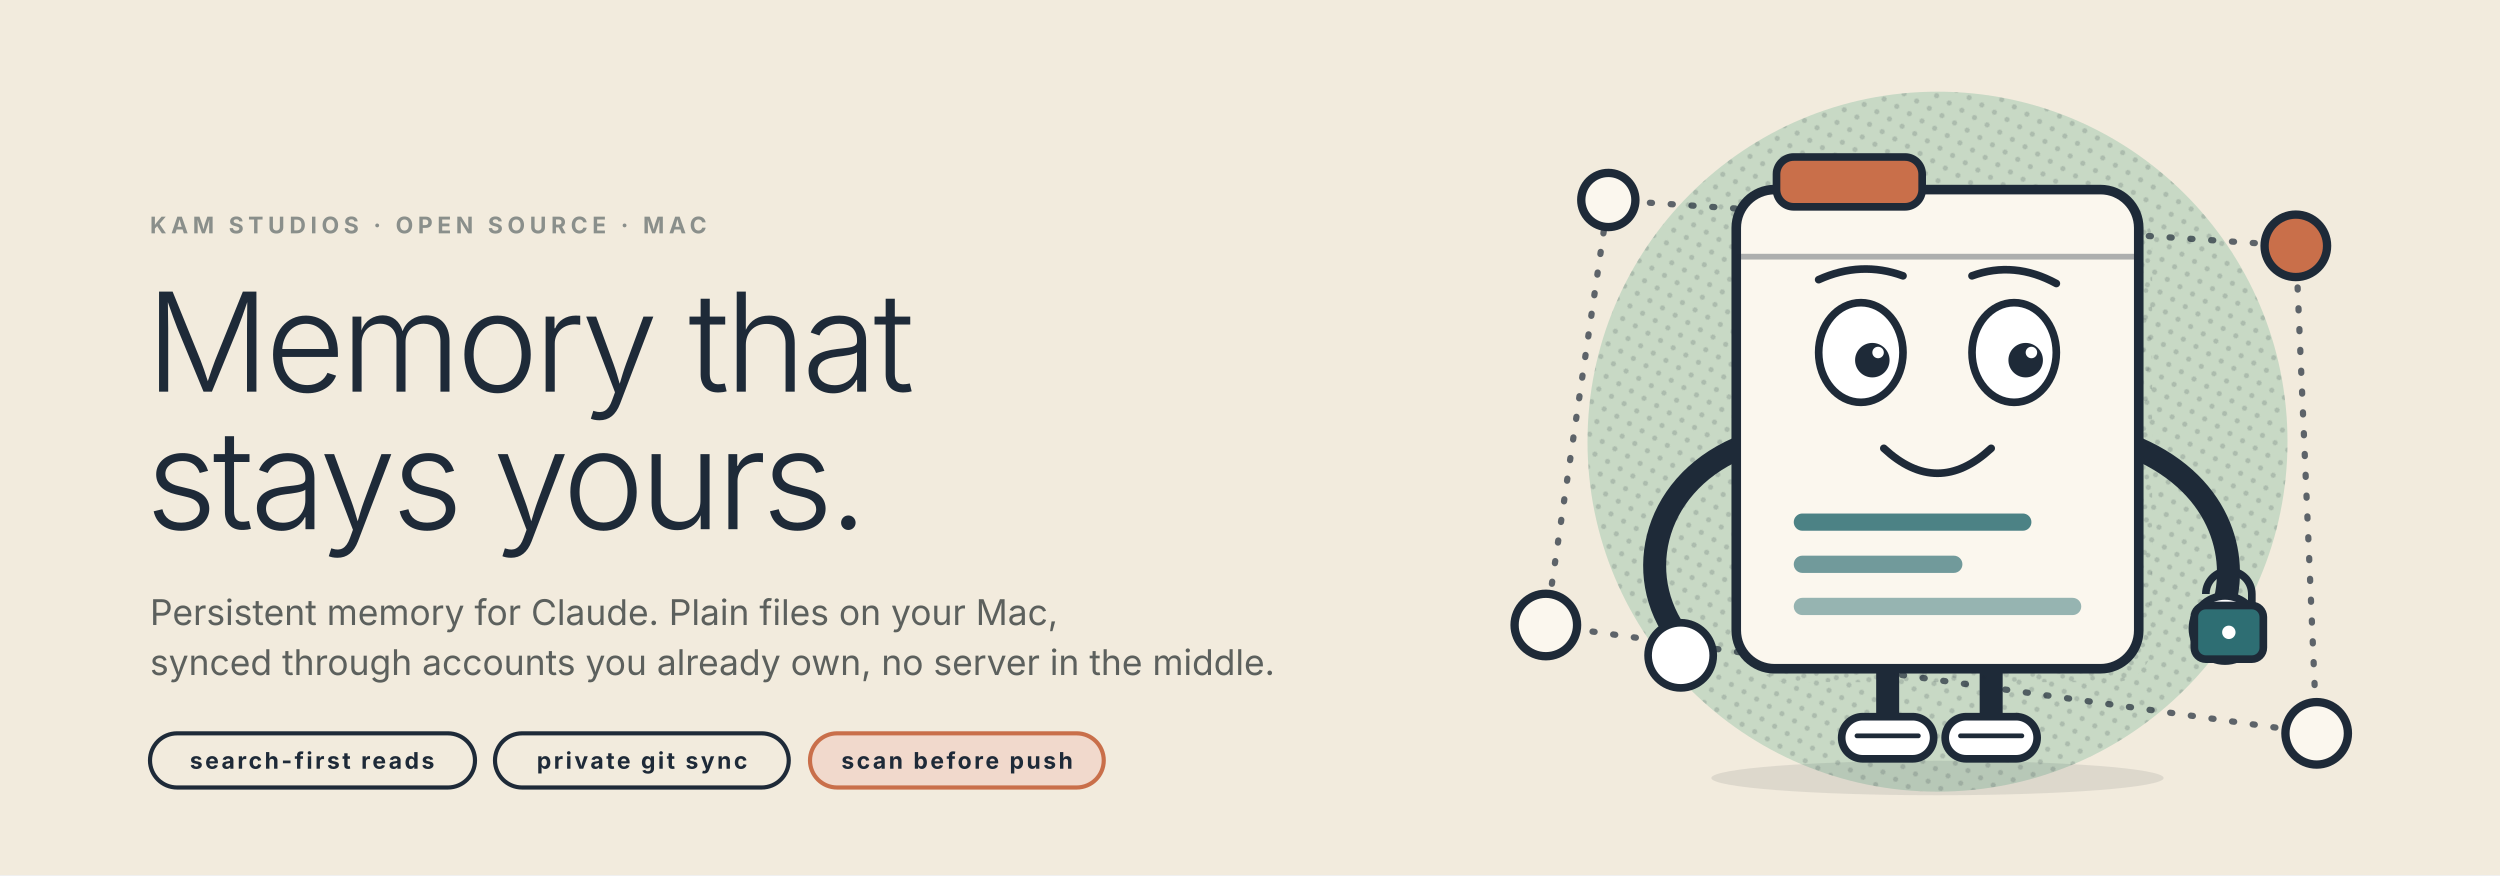
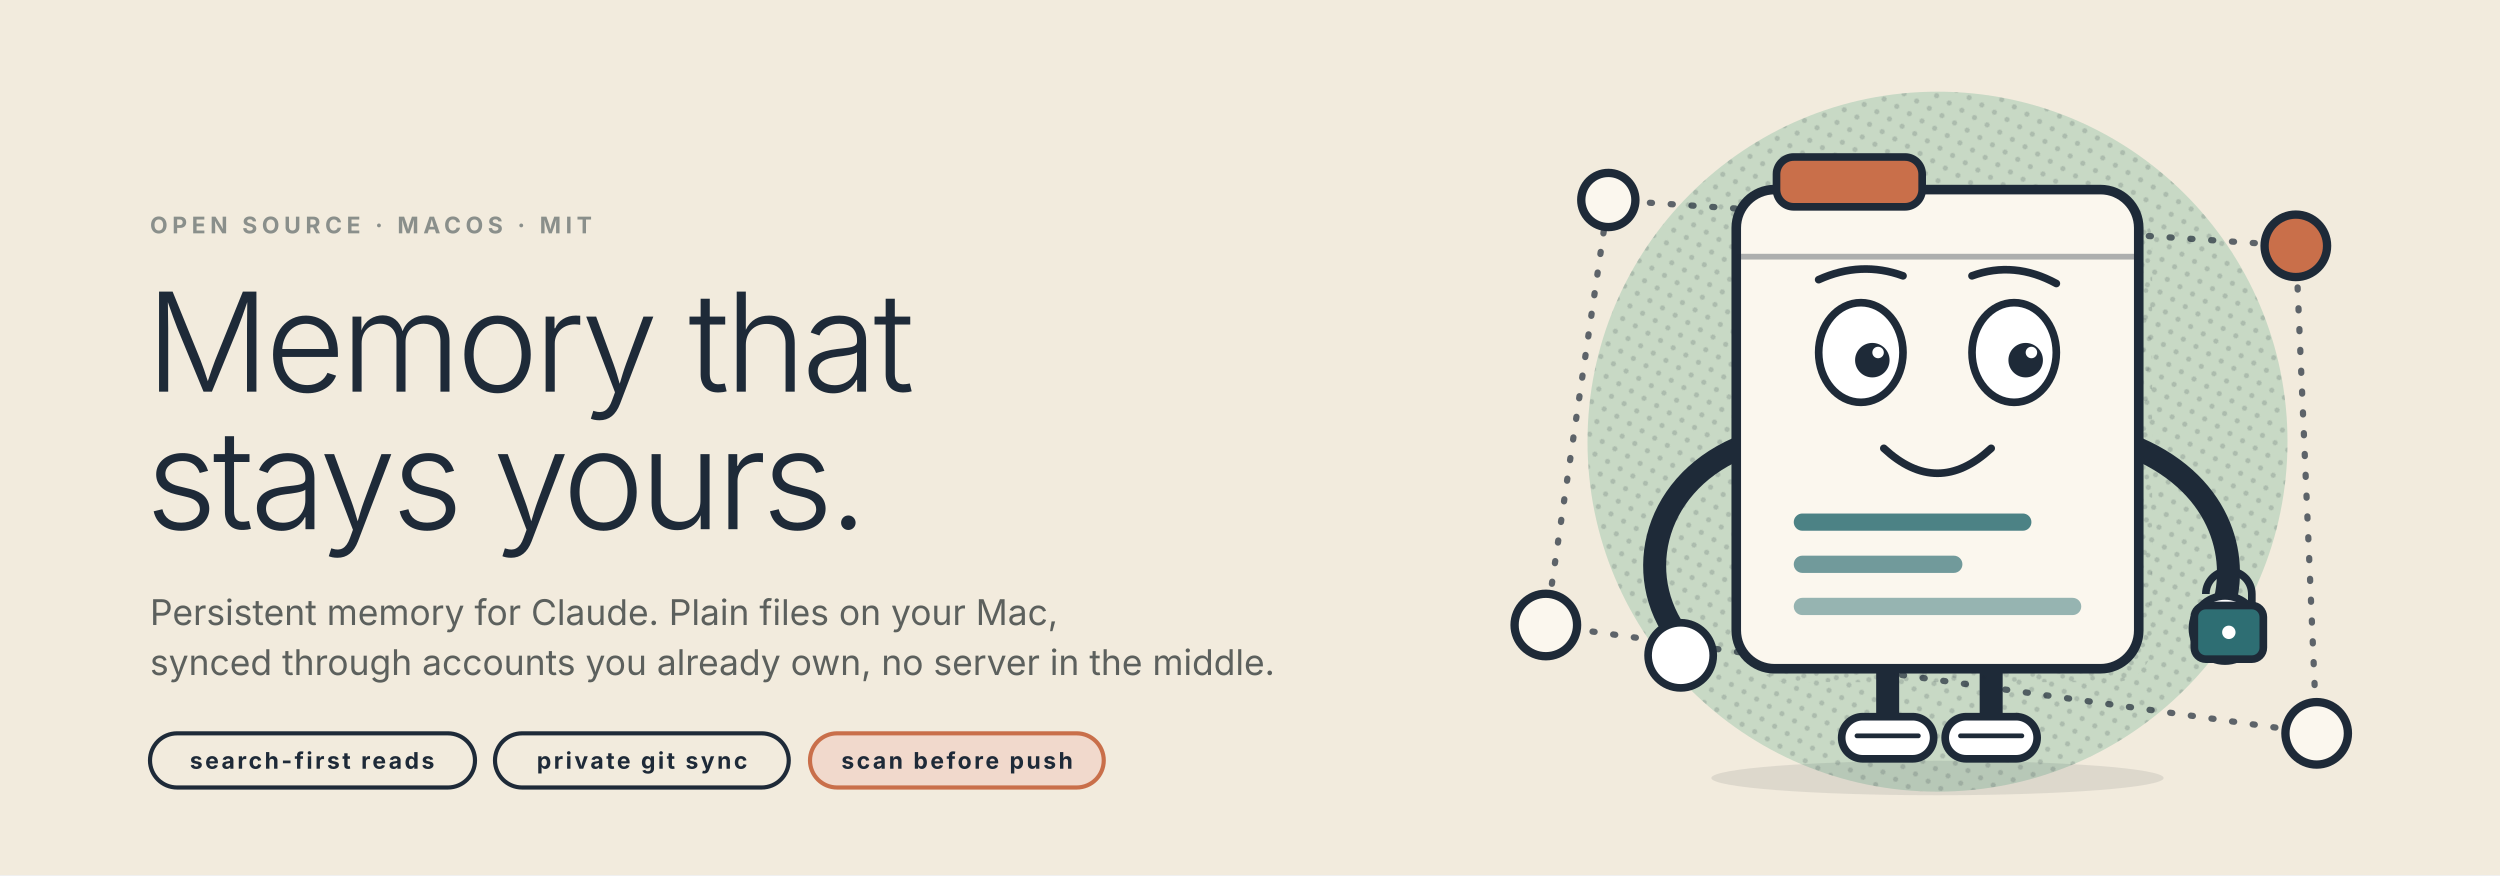
<svg xmlns="http://www.w3.org/2000/svg" viewBox="0 0 1200 420" width="1200" height="420" role="img" aria-label="setup-claude-memory: memory that stays yours. Persistent memory for Claude, kept in local files and synced through accounts you already own.">
  <defs>
    <pattern id="dots" width="7" height="7" patternUnits="userSpaceOnUse" patternTransform="rotate(30)">
      <circle cx="2" cy="2" r="1.25" fill="#1E2A38" fill-opacity="0.16" />
    </pattern>
    <marker id="arrow" viewBox="0 0 10 10" refX="8.5" refY="5" markerWidth="7" markerHeight="7" orient="auto-start-reverse">
      <path d="M0,0 L10,5 L0,10 z" fill="#2E6E73" />
    </marker>
    <marker id="arrowInk" viewBox="0 0 10 10" refX="8.5" refY="5" markerWidth="7" markerHeight="7" orient="auto-start-reverse">
      <path d="M0,0 L10,5 L0,10 z" fill="#1E2A38" />
    </marker>
  </defs>
  <rect width="1200" height="420" fill="#F2EBDD" />
-   <text x="72" y="112" font-family="Manrope, Inter, -apple-system, 'Helvetica Neue', Helvetica, Arial, sans-serif" font-size="11" font-weight="700" fill="#8A8F8B" text-anchor="start" letter-spacing="2.2" opacity="1">KAM STUDIOS  ·  OPEN SOURCE  ·  MAC</text>
+   <text x="72" y="112" font-family="Manrope, Inter, -apple-system, 'Helvetica Neue', Helvetica, Arial, sans-serif" font-size="11" font-weight="700" fill="#8A8F8B" text-anchor="start" letter-spacing="2.2" opacity="1">OPEN SOURCE  ·  MACOS  ·  MIT</text>
  <text x="70" y="188" font-family="Manrope, Inter, -apple-system, 'Helvetica Neue', Helvetica, Arial, sans-serif" font-size="66" font-weight="300" fill="#1E2A38" text-anchor="start" letter-spacing="-2" opacity="1">Memory that</text>
  <text x="70" y="254" font-family="Manrope, Inter, -apple-system, 'Helvetica Neue', Helvetica, Arial, sans-serif" font-size="66" font-weight="300" fill="#1E2A38" text-anchor="start" letter-spacing="-2" opacity="1">stays yours.</text>
  <text x="72" y="300" font-family="Manrope, Inter, -apple-system, 'Helvetica Neue', Helvetica, Arial, sans-serif" font-size="17" font-weight="400" fill="#5C605D" text-anchor="start" letter-spacing="0" opacity="1">Persistent memory for Claude. Plain files on your Mac,</text>
  <text x="72" y="324" font-family="Manrope, Inter, -apple-system, 'Helvetica Neue', Helvetica, Arial, sans-serif" font-size="17" font-weight="400" fill="#5C605D" text-anchor="start" letter-spacing="0" opacity="1">synced through accounts you already own, no server in the middle.</text>
  <rect x="72" y="352" width="156" height="26" rx="13.0" fill="none" stroke="#1E2A38" stroke-width="2" />
  <text x="149.8" y="369.0" font-family="Manrope, Inter, -apple-system, 'Helvetica Neue', Helvetica, Arial, sans-serif" font-size="11" font-weight="700" fill="#1E2A38" text-anchor="middle" letter-spacing="1.2" opacity="1">search-first reads</text>
  <rect x="237.6" y="352" width="141" height="26" rx="13.0" fill="none" stroke="#1E2A38" stroke-width="2" />
  <text x="308.2" y="369.0" font-family="Manrope, Inter, -apple-system, 'Helvetica Neue', Helvetica, Arial, sans-serif" font-size="11" font-weight="700" fill="#1E2A38" text-anchor="middle" letter-spacing="1.2" opacity="1">private git sync</text>
  <rect x="388.8" y="352" width="141" height="26" rx="13.0" fill="#F1D9CC" stroke="#C96F4A" stroke-width="2" />
  <text x="459.4" y="369.0" font-family="Manrope, Inter, -apple-system, 'Helvetica Neue', Helvetica, Arial, sans-serif" font-size="11" font-weight="700" fill="#1E2A38" text-anchor="middle" letter-spacing="1.2" opacity="1">scan before push</text>
  <circle cx="930" cy="212" r="168" fill="#C8D9C5" />
  <circle cx="930" cy="212" r="168" fill="url(#dots)" />
  <line x1="772" y1="96" x2="1102" y2="118" stroke="#1E2A38" stroke-width="3" stroke-dasharray="1 9" stroke-linecap="round" stroke-opacity="0.7" />
  <line x1="1102" y1="118" x2="1112" y2="352" stroke="#1E2A38" stroke-width="3" stroke-dasharray="1 9" stroke-linecap="round" stroke-opacity="0.7" />
  <line x1="1112" y1="352" x2="742" y2="300" stroke="#1E2A38" stroke-width="3" stroke-dasharray="1 9" stroke-linecap="round" stroke-opacity="0.7" />
  <line x1="742" y1="300" x2="772" y2="96" stroke="#1E2A38" stroke-width="3" stroke-dasharray="1 9" stroke-linecap="round" stroke-opacity="0.7" />
  <circle cx="772" cy="96" r="13" fill="#FBF7EE" stroke="#1E2A38" stroke-width="4" />
  <circle cx="1102" cy="118" r="15" fill="#C96F4A" stroke="#1E2A38" stroke-width="4" />
  <circle cx="1112" cy="352" r="15" fill="#FBF7EE" stroke="#1E2A38" stroke-width="4" />
  <circle cx="742" cy="300" r="15" fill="#FBF7EE" stroke="#1E2A38" stroke-width="4" />
  <g transform="translate(930,206) scale(0.92)">
    <ellipse cx="0" cy="182" rx="118" ry="9" fill="#1E2A38" fill-opacity="0.10" />
    <rect x="-32" y="118" width="12" height="44" rx="6" fill="#1E2A38" />
    <rect x="-50" y="150" width="48" height="22" rx="11" fill="#FFFFFF" stroke="#1E2A38" stroke-width="4" />
    <line x1="-42" y1="160" x2="-10" y2="160" stroke="#1E2A38" stroke-width="2.5" stroke-linecap="round" />
    <rect x="22" y="118" width="12" height="44" rx="6" fill="#1E2A38" />
    <rect x="4" y="150" width="48" height="22" rx="11" fill="#FFFFFF" stroke="#1E2A38" stroke-width="4" />
    <line x1="12" y1="160" x2="44" y2="160" stroke="#1E2A38" stroke-width="2.5" stroke-linecap="round" />
    <path d="M-104,10 C-150,30 -160,80 -132,112" fill="none" stroke="#1E2A38" stroke-width="12" stroke-linecap="round" />
    <path d="M104,10 C150,30 158,70 148,96" fill="none" stroke="#1E2A38" stroke-width="12" stroke-linecap="round" />
    <circle cx="-134" cy="118" r="17" fill="#FFFFFF" stroke="#1E2A38" stroke-width="4" />
    <circle cx="150" cy="104" r="17" fill="#FFFFFF" stroke="#1E2A38" stroke-width="4" />
    <path d="M140,86 a12,12 0 0 1 24,0 v8" fill="none" stroke="#1E2A38" stroke-width="4" />
    <rect x="134" y="92" width="36" height="28" rx="6" fill="#2E6E73" stroke="#1E2A38" stroke-width="4" />
    <circle cx="152" cy="106" r="3.5" fill="#FFFFFF" />
    <rect x="-98" y="-118" width="210" height="250" rx="20" fill="url(#dots)" />
    <rect x="-105" y="-125" width="210" height="250" rx="20" fill="#FBF7EE" stroke="#1E2A38" stroke-width="5" />
    <rect x="-84" y="-142" width="76" height="26" rx="9" fill="#C96F4A" stroke="#1E2A38" stroke-width="4" />
    <line x1="-105" y1="-90" x2="105" y2="-90" stroke="#1E2A38" stroke-width="3" stroke-opacity="0.35" />
    <ellipse cx="-40" cy="-40" rx="22" ry="26" fill="#FFFFFF" stroke="#1E2A38" stroke-width="4" />
    <circle cx="-34" cy="-36" r="9" fill="#1E2A38" />
    <circle cx="-31" cy="-40" r="3" fill="#FFFFFF" />
    <ellipse cx="40" cy="-40" rx="22" ry="26" fill="#FFFFFF" stroke="#1E2A38" stroke-width="4" />
    <circle cx="46" cy="-36" r="9" fill="#1E2A38" />
    <circle cx="49" cy="-40" r="3" fill="#FFFFFF" />
    <path d="M-62,-78 q22,-10 44,-2" fill="none" stroke="#1E2A38" stroke-width="4" stroke-linecap="round" />
    <path d="M18,-80 q22,-8 44,4" fill="none" stroke="#1E2A38" stroke-width="4" stroke-linecap="round" />
    <path d="M-28,10 q28,26 56,0" fill="none" stroke="#1E2A38" stroke-width="4" stroke-linecap="round" />
    <rect x="-75" y="44" width="124" height="9" rx="4.5" fill="#2E6E73" fill-opacity="0.85" />
    <rect x="-75" y="66" width="88" height="9" rx="4.5" fill="#2E6E73" fill-opacity="0.67" />
    <rect x="-75" y="88" width="150" height="9" rx="4.5" fill="#2E6E73" fill-opacity="0.49" />
  </g>
</svg>
